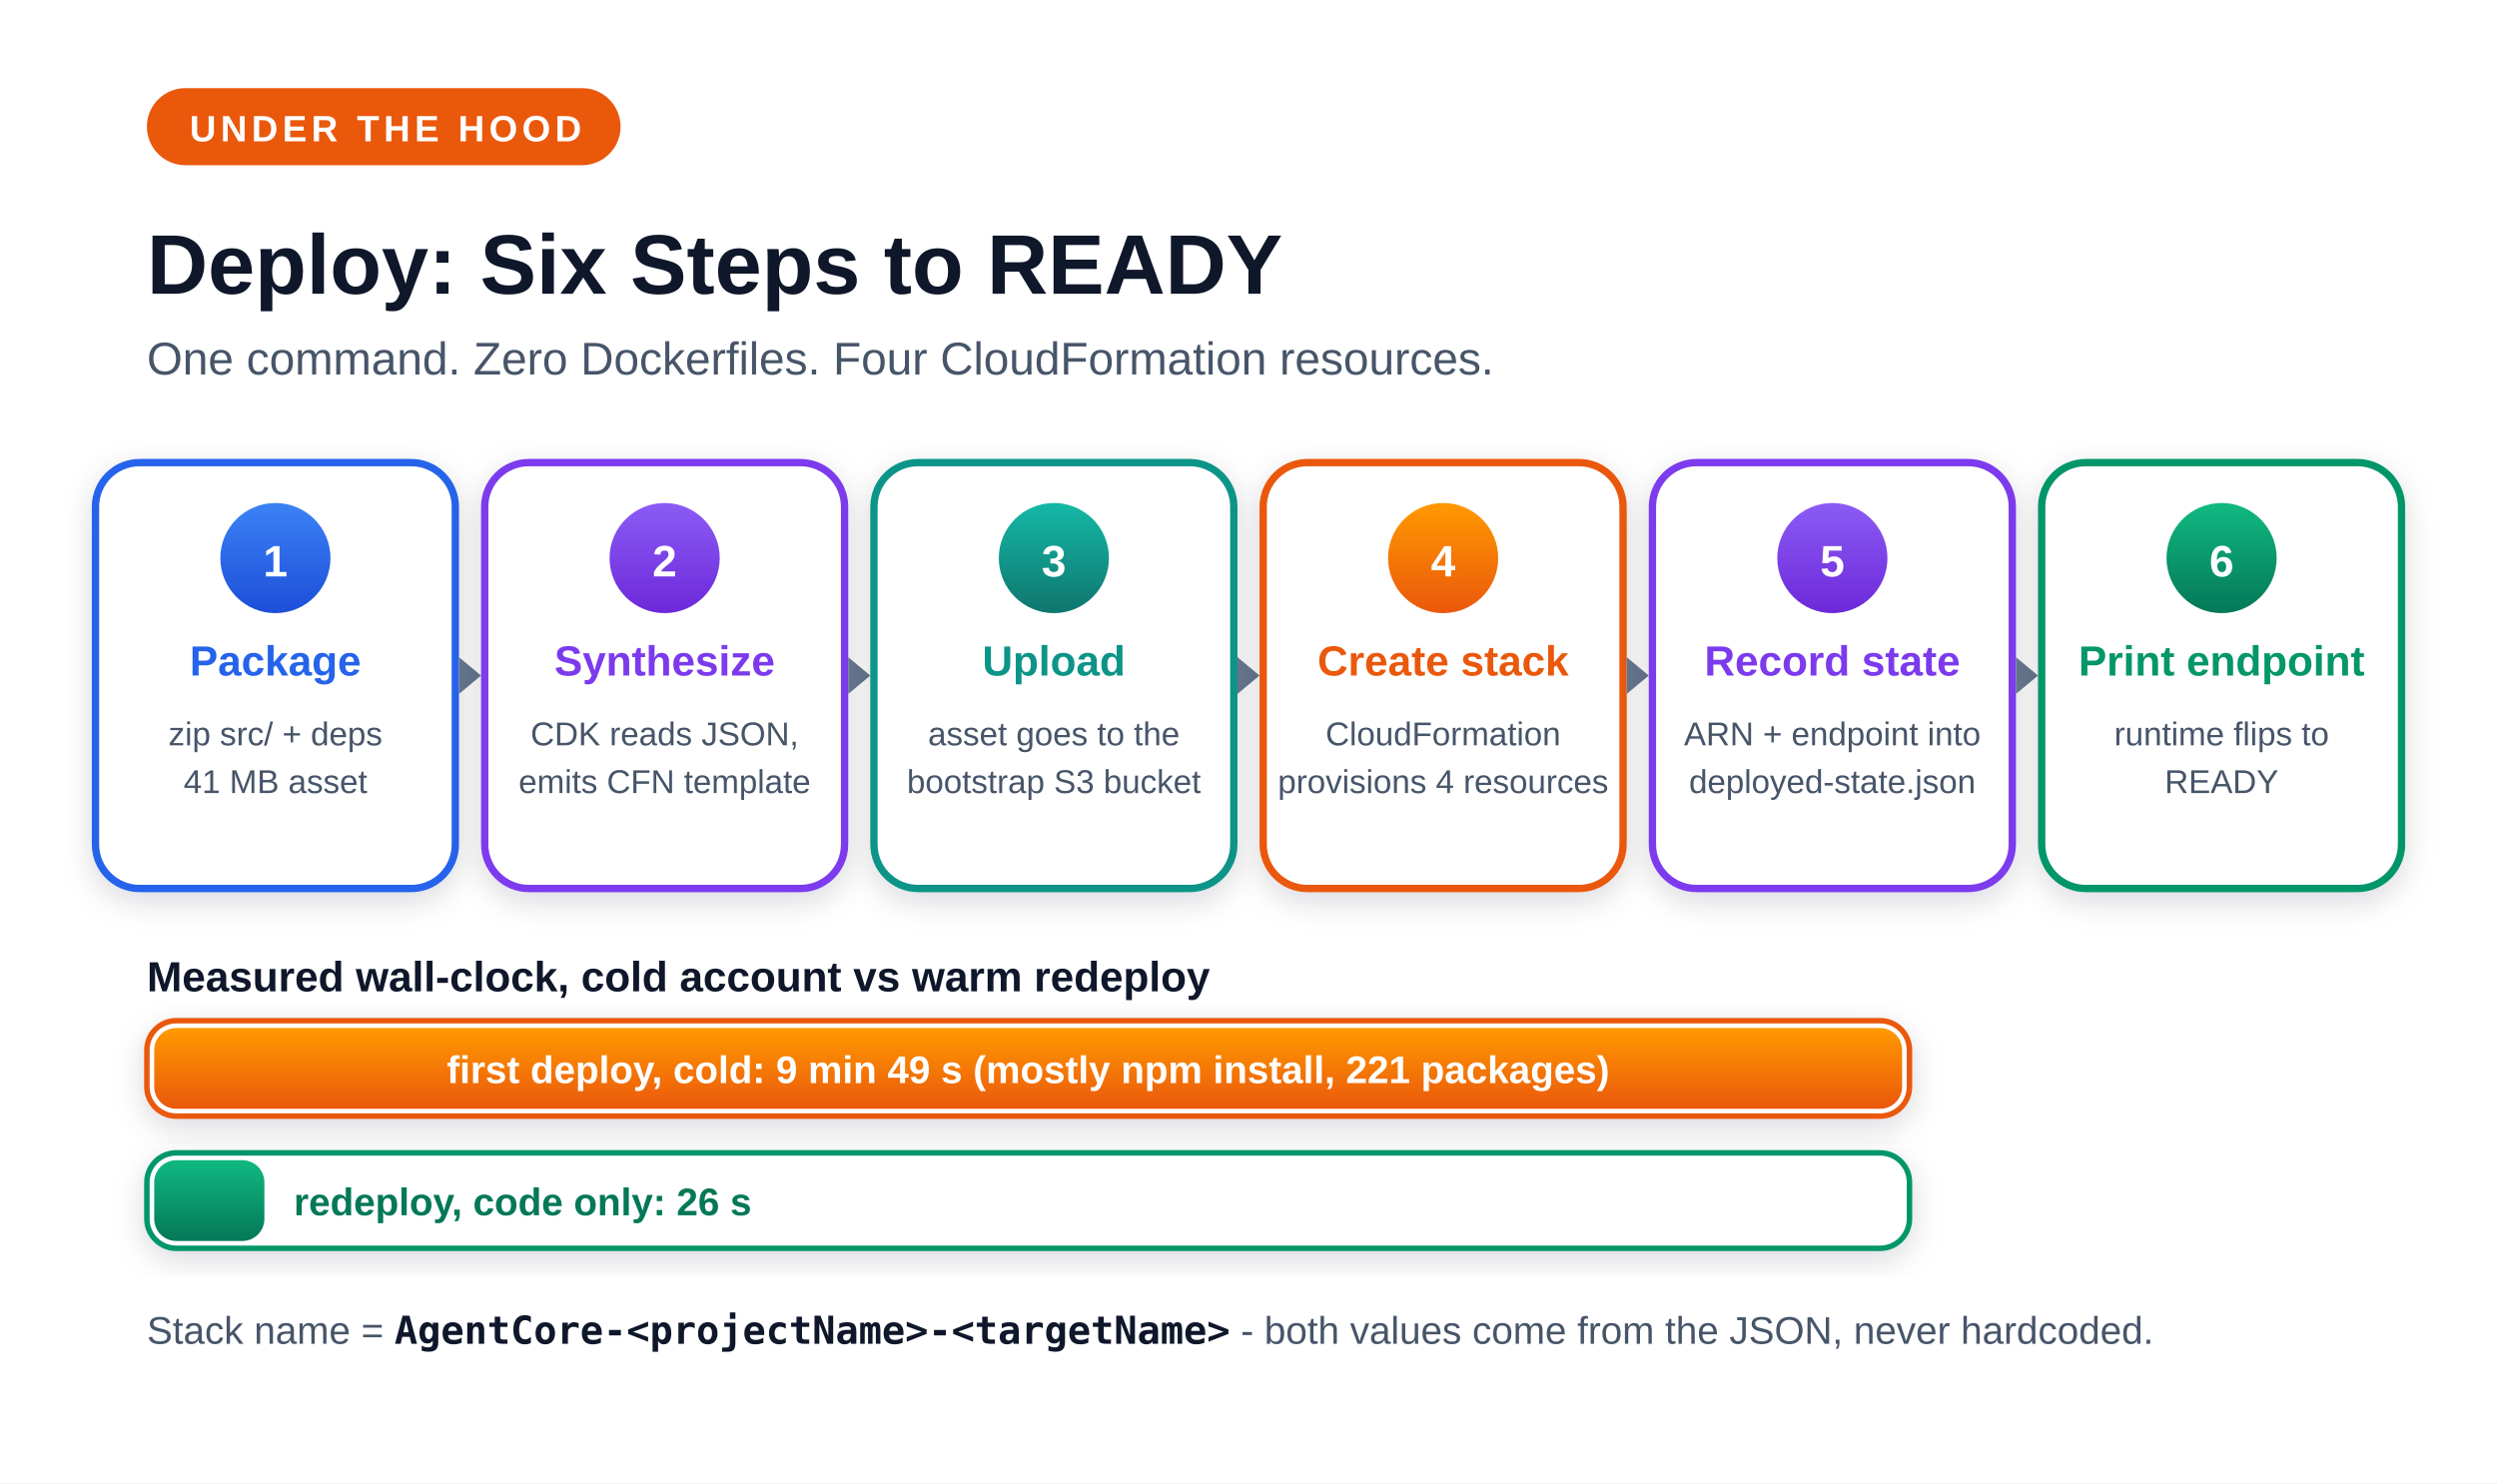
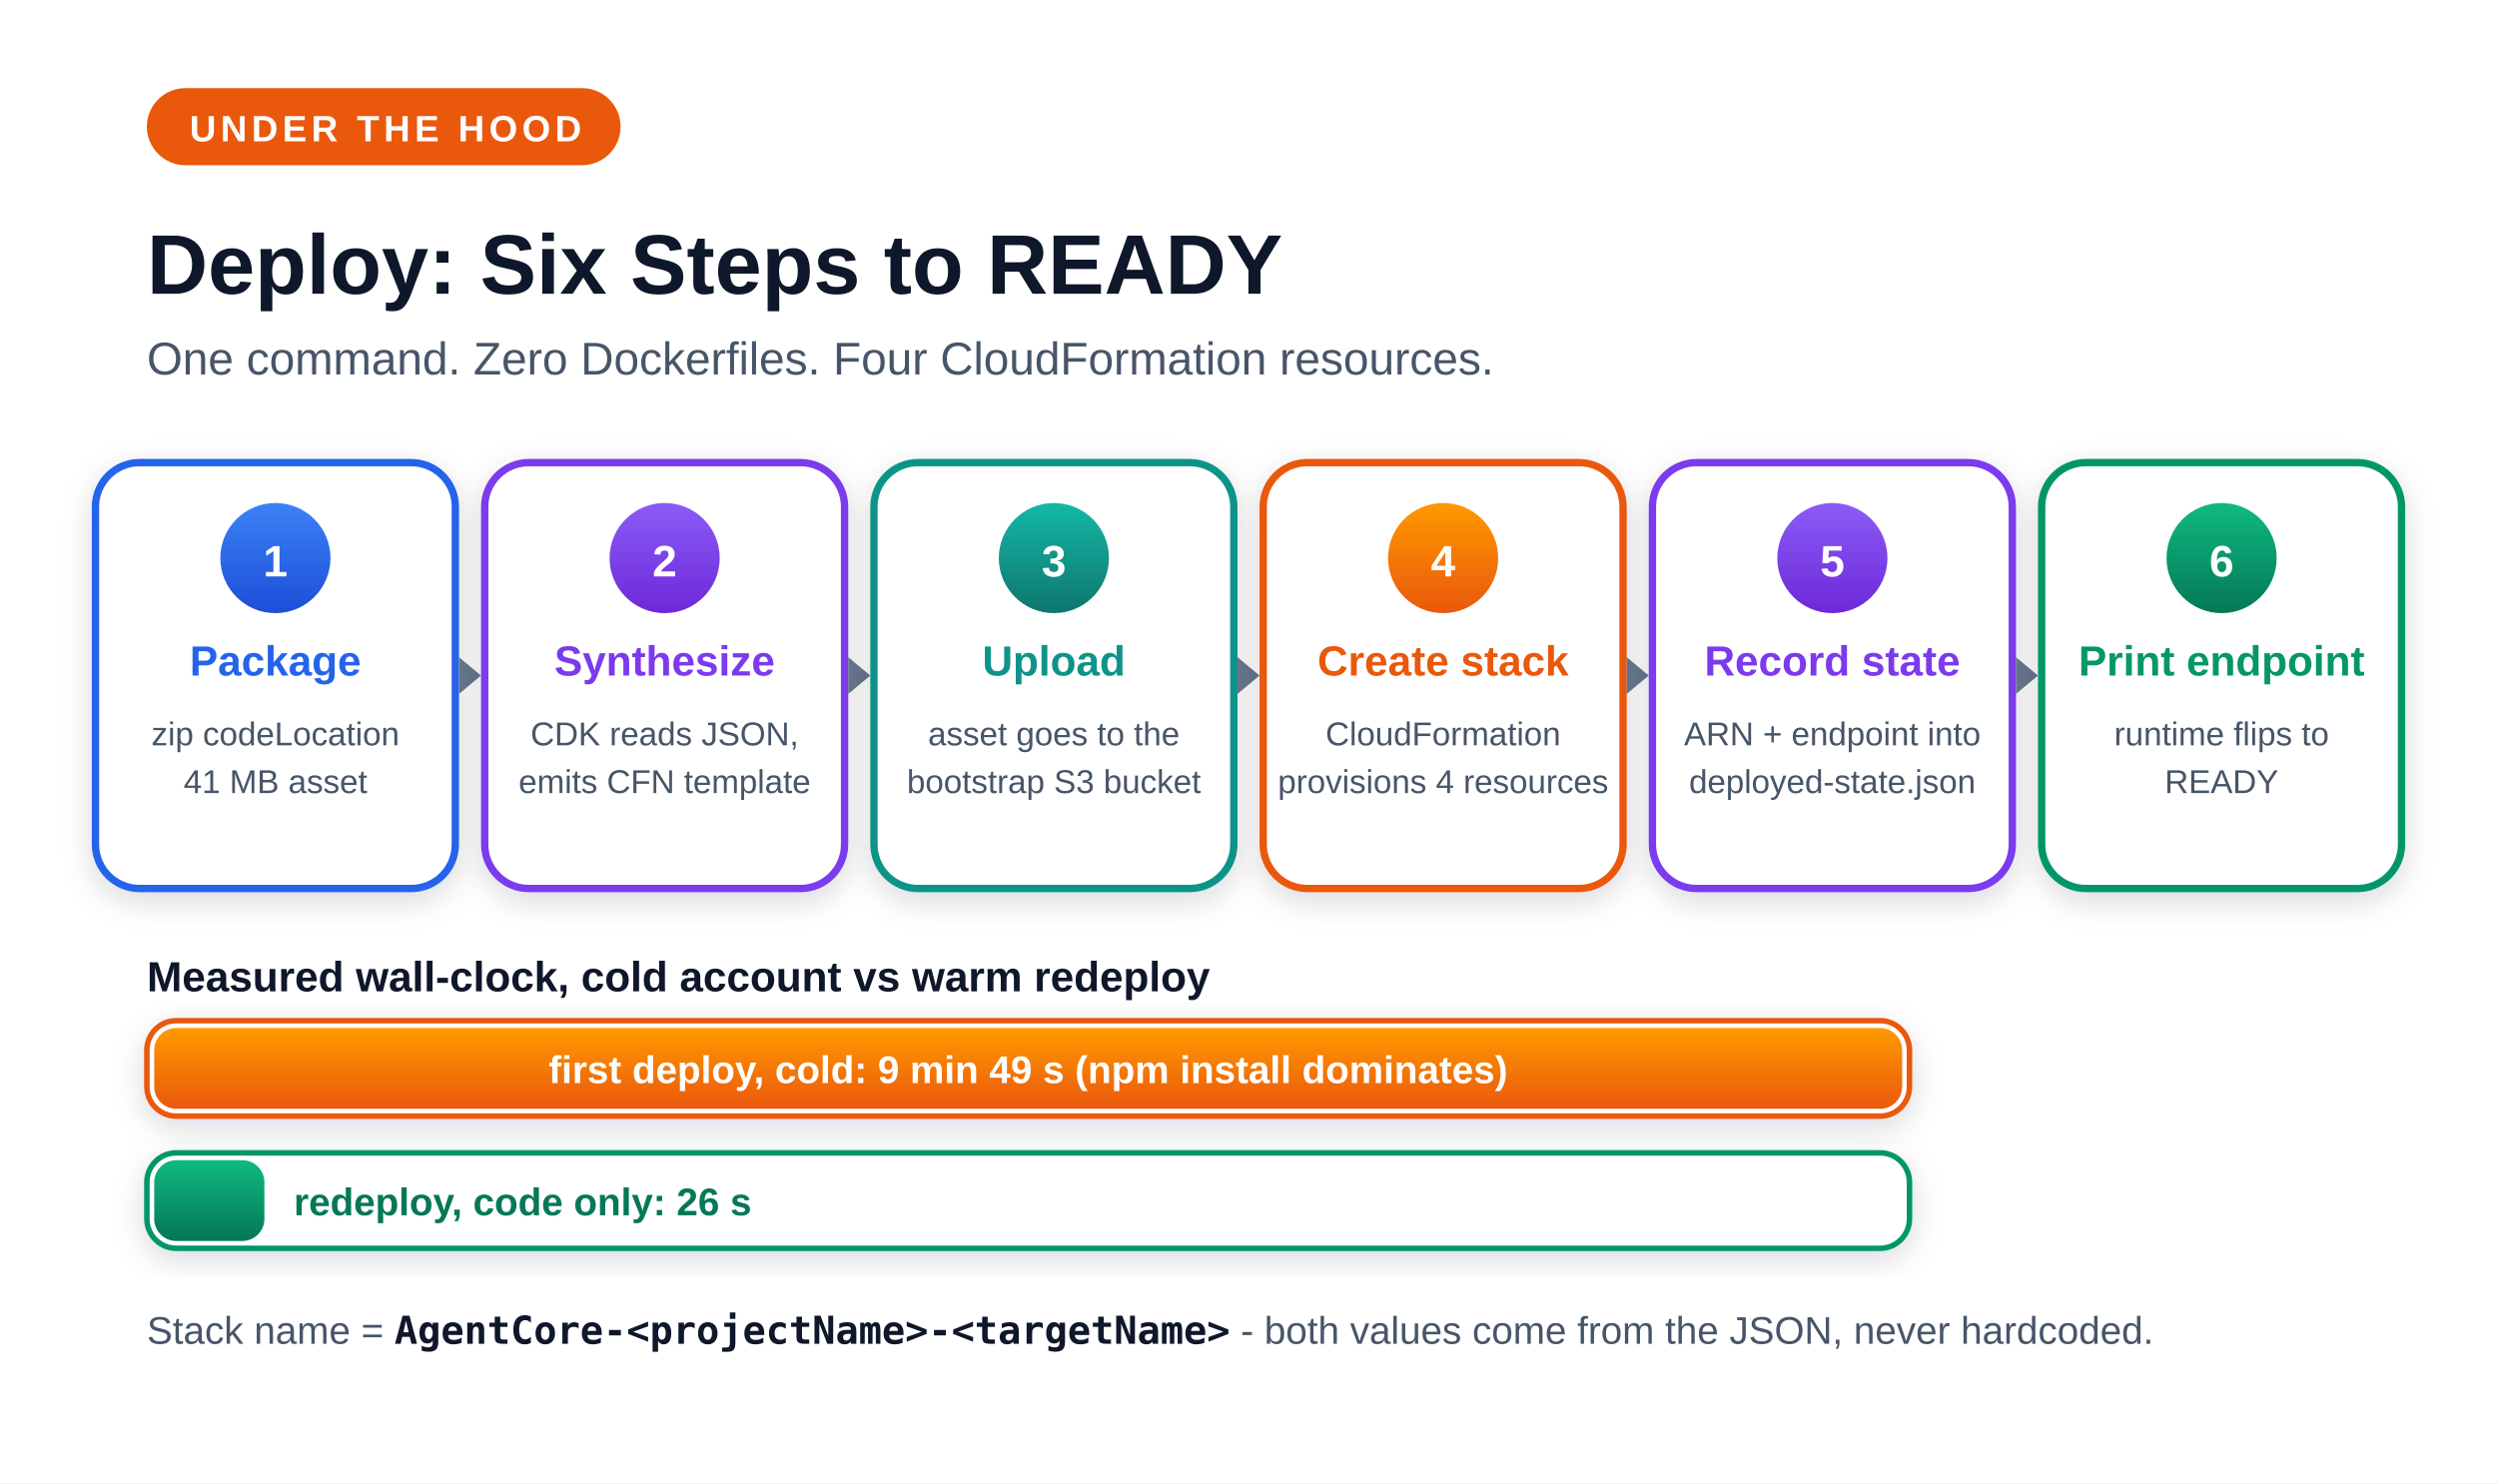
<svg xmlns="http://www.w3.org/2000/svg" viewBox="0 0 680 404" width="680">
  <rect width="680" height="404" fill="white" />
  <defs>
    <filter id="ds" x="-30%" y="-30%" width="160%" height="160%">
      <feDropShadow dx="0" dy="2.5" stdDeviation="4" flood-color="#0F172A" flood-opacity="0.15" />
    </filter>
    <linearGradient id="g-blue" x1="0" y1="0" x2="0" y2="1">
      <stop offset="0" stop-color="#3B82F6" />
      <stop offset="1" stop-color="#1D4ED8" />
    </linearGradient>
    <linearGradient id="g-purple" x1="0" y1="0" x2="0" y2="1">
      <stop offset="0" stop-color="#8B5CF6" />
      <stop offset="1" stop-color="#6D28D9" />
    </linearGradient>
    <linearGradient id="g-orange" x1="0" y1="0" x2="0" y2="1">
      <stop offset="0" stop-color="#FF9900" />
      <stop offset="1" stop-color="#EA580C" />
    </linearGradient>
    <linearGradient id="g-green" x1="0" y1="0" x2="0" y2="1">
      <stop offset="0" stop-color="#10B981" />
      <stop offset="1" stop-color="#047857" />
    </linearGradient>
    <linearGradient id="g-red" x1="0" y1="0" x2="0" y2="1">
      <stop offset="0" stop-color="#F43F5E" />
      <stop offset="1" stop-color="#BE123C" />
    </linearGradient>
    <linearGradient id="g-teal" x1="0" y1="0" x2="0" y2="1">
      <stop offset="0" stop-color="#14B8A6" />
      <stop offset="1" stop-color="#0F766E" />
    </linearGradient>
    <linearGradient id="g-ink" x1="0" y1="0" x2="1" y2="0">
      <stop offset="0" stop-color="#0F172A" />
      <stop offset="1" stop-color="#1E3A8A" />
    </linearGradient>
    <linearGradient id="g-ribbon" x1="0" y1="0" x2="1" y2="0">
      <stop offset="0" stop-color="#2563EB" />
      <stop offset="0.35" stop-color="#0D9488" />
      <stop offset="0.65" stop-color="#EA580C" />
      <stop offset="1" stop-color="#E11D48" />
    </linearGradient>
  </defs>
  <rect x="40" y="24" width="129" height="21" rx="10.5" fill="#EA580C" />
  <text x="105" y="38.5" text-anchor="middle" font-family="'Helvetica Neue', 'PingFang SC', Arial, sans-serif" font-size="10" font-weight="700" letter-spacing="1.2" fill="white">UNDER THE HOOD</text>
  <text x="40" y="80" font-family="'Helvetica Neue', 'PingFang SC', Arial, sans-serif" font-size="23" font-weight="800" fill="#0F172A">Deploy: Six Steps to READY</text>
  <text x="40" y="102" font-family="'Helvetica Neue', 'PingFang SC', Arial, sans-serif" font-size="12.5" fill="#475569">One command. Zero Dockerfiles. Four CloudFormation resources.</text>
  <rect x="26" y="126" width="98" height="116" rx="12" fill="white" stroke="#2563EB" stroke-width="2" filter="url(#ds)" />
  <circle cx="75.0" cy="152" r="15" fill="url(#g-blue)" />
  <text x="75.0" y="157" text-anchor="middle" font-family="'Helvetica Neue', 'PingFang SC', Arial, sans-serif" font-size="12" font-weight="800" fill="white">1</text>
  <text x="75.0" y="184" text-anchor="middle" font-family="'Helvetica Neue', 'PingFang SC', Arial, sans-serif" font-size="11.5" font-weight="800" fill="#2563EB">Package</text>
-   <text x="75.0" y="203" text-anchor="middle" font-family="'Helvetica Neue', 'PingFang SC', Arial, sans-serif" font-size="9" fill="#475569">zip src/ + deps</text>
+   <text x="75.0" y="203" text-anchor="middle" font-family="'Helvetica Neue', 'PingFang SC', Arial, sans-serif" font-size="9" fill="#475569">zip codeLocation</text>
  <text x="75.0" y="216" text-anchor="middle" font-family="'Helvetica Neue', 'PingFang SC', Arial, sans-serif" font-size="9" fill="#475569">41 MB asset</text>
  <path d="M 125 179.0 L 131 184.0 L 125 189.0 Z" fill="#64748B" />
  <rect x="132" y="126" width="98" height="116" rx="12" fill="white" stroke="#7C3AED" stroke-width="2" filter="url(#ds)" />
  <circle cx="181.0" cy="152" r="15" fill="url(#g-purple)" />
  <text x="181.0" y="157" text-anchor="middle" font-family="'Helvetica Neue', 'PingFang SC', Arial, sans-serif" font-size="12" font-weight="800" fill="white">2</text>
  <text x="181.0" y="184" text-anchor="middle" font-family="'Helvetica Neue', 'PingFang SC', Arial, sans-serif" font-size="11.5" font-weight="800" fill="#7C3AED">Synthesize</text>
  <text x="181.0" y="203" text-anchor="middle" font-family="'Helvetica Neue', 'PingFang SC', Arial, sans-serif" font-size="9" fill="#475569">CDK reads JSON,</text>
  <text x="181.0" y="216" text-anchor="middle" font-family="'Helvetica Neue', 'PingFang SC', Arial, sans-serif" font-size="9" fill="#475569">emits CFN template</text>
  <path d="M 231 179.0 L 237 184.0 L 231 189.0 Z" fill="#64748B" />
  <rect x="238" y="126" width="98" height="116" rx="12" fill="white" stroke="#0D9488" stroke-width="2" filter="url(#ds)" />
  <circle cx="287.0" cy="152" r="15" fill="url(#g-teal)" />
  <text x="287.0" y="157" text-anchor="middle" font-family="'Helvetica Neue', 'PingFang SC', Arial, sans-serif" font-size="12" font-weight="800" fill="white">3</text>
  <text x="287.0" y="184" text-anchor="middle" font-family="'Helvetica Neue', 'PingFang SC', Arial, sans-serif" font-size="11.5" font-weight="800" fill="#0D9488">Upload</text>
  <text x="287.0" y="203" text-anchor="middle" font-family="'Helvetica Neue', 'PingFang SC', Arial, sans-serif" font-size="9" fill="#475569">asset goes to the</text>
  <text x="287.0" y="216" text-anchor="middle" font-family="'Helvetica Neue', 'PingFang SC', Arial, sans-serif" font-size="9" fill="#475569">bootstrap S3 bucket</text>
  <path d="M 337 179.0 L 343 184.0 L 337 189.0 Z" fill="#64748B" />
  <rect x="344" y="126" width="98" height="116" rx="12" fill="white" stroke="#EA580C" stroke-width="2" filter="url(#ds)" />
  <circle cx="393.0" cy="152" r="15" fill="url(#g-orange)" />
  <text x="393.0" y="157" text-anchor="middle" font-family="'Helvetica Neue', 'PingFang SC', Arial, sans-serif" font-size="12" font-weight="800" fill="white">4</text>
  <text x="393.0" y="184" text-anchor="middle" font-family="'Helvetica Neue', 'PingFang SC', Arial, sans-serif" font-size="11.5" font-weight="800" fill="#EA580C">Create stack</text>
  <text x="393.0" y="203" text-anchor="middle" font-family="'Helvetica Neue', 'PingFang SC', Arial, sans-serif" font-size="9" fill="#475569">CloudFormation</text>
  <text x="393.0" y="216" text-anchor="middle" font-family="'Helvetica Neue', 'PingFang SC', Arial, sans-serif" font-size="9" fill="#475569">provisions 4 resources</text>
  <path d="M 443 179.0 L 449 184.0 L 443 189.0 Z" fill="#64748B" />
  <rect x="450" y="126" width="98" height="116" rx="12" fill="white" stroke="#7C3AED" stroke-width="2" filter="url(#ds)" />
  <circle cx="499.0" cy="152" r="15" fill="url(#g-purple)" />
  <text x="499.0" y="157" text-anchor="middle" font-family="'Helvetica Neue', 'PingFang SC', Arial, sans-serif" font-size="12" font-weight="800" fill="white">5</text>
  <text x="499.0" y="184" text-anchor="middle" font-family="'Helvetica Neue', 'PingFang SC', Arial, sans-serif" font-size="11.5" font-weight="800" fill="#7C3AED">Record state</text>
  <text x="499.0" y="203" text-anchor="middle" font-family="'Helvetica Neue', 'PingFang SC', Arial, sans-serif" font-size="9" fill="#475569">ARN + endpoint into</text>
  <text x="499.0" y="216" text-anchor="middle" font-family="'Helvetica Neue', 'PingFang SC', Arial, sans-serif" font-size="9" fill="#475569">deployed-state.json</text>
  <path d="M 549 179.0 L 555 184.0 L 549 189.0 Z" fill="#64748B" />
  <rect x="556" y="126" width="98" height="116" rx="12" fill="white" stroke="#059669" stroke-width="2" filter="url(#ds)" />
  <circle cx="605.0" cy="152" r="15" fill="url(#g-green)" />
  <text x="605.0" y="157" text-anchor="middle" font-family="'Helvetica Neue', 'PingFang SC', Arial, sans-serif" font-size="12" font-weight="800" fill="white">6</text>
  <text x="605.0" y="184" text-anchor="middle" font-family="'Helvetica Neue', 'PingFang SC', Arial, sans-serif" font-size="11.5" font-weight="800" fill="#059669">Print endpoint</text>
  <text x="605.0" y="203" text-anchor="middle" font-family="'Helvetica Neue', 'PingFang SC', Arial, sans-serif" font-size="9" fill="#475569">runtime flips to</text>
  <text x="605.0" y="216" text-anchor="middle" font-family="'Helvetica Neue', 'PingFang SC', Arial, sans-serif" font-size="9" fill="#475569">READY</text>
  <text x="40" y="270" font-family="'Helvetica Neue', 'PingFang SC', Arial, sans-serif" font-size="11.5" font-weight="700" fill="#0F172A">Measured wall-clock, cold account vs warm redeploy</text>
  <rect x="40" y="278" width="480" height="26" rx="8" fill="white" stroke="#EA580C" stroke-width="1.5" filter="url(#ds)" />
  <rect x="42" y="280" width="476" height="22" rx="6" fill="url(#g-orange)" />
-   <text x="280.0" y="295" text-anchor="middle" font-family="'Helvetica Neue', 'PingFang SC', Arial, sans-serif" font-size="10.5" font-weight="700" fill="white">first deploy, cold: 9 min 49 s (mostly npm install, 221 packages)</text>
+   <text x="280.0" y="295" text-anchor="middle" font-family="'Helvetica Neue', 'PingFang SC', Arial, sans-serif" font-size="10.5" font-weight="700" fill="white">first deploy, cold: 9 min 49 s (npm install dominates)</text>
  <rect x="40" y="314" width="480" height="26" rx="8" fill="white" stroke="#059669" stroke-width="1.5" filter="url(#ds)" />
  <rect x="42" y="316" width="30" height="22" rx="6" fill="url(#g-green)" />
  <text x="80" y="331" font-family="'Helvetica Neue', 'PingFang SC', Arial, sans-serif" font-size="10.5" font-weight="700" fill="#047857">redeploy, code only: 26 s</text>
  <text x="40" y="366" font-family="'Helvetica Neue', 'PingFang SC', Arial, sans-serif" font-size="10.5" fill="#475569">Stack name = <tspan font-family="'SF Mono', Menlo, Consolas, monospace" font-weight="700" fill="#0F172A">AgentCore-&lt;projectName&gt;-&lt;targetName&gt;</tspan> - both values come from the JSON, never hardcoded.</text>
</svg>
